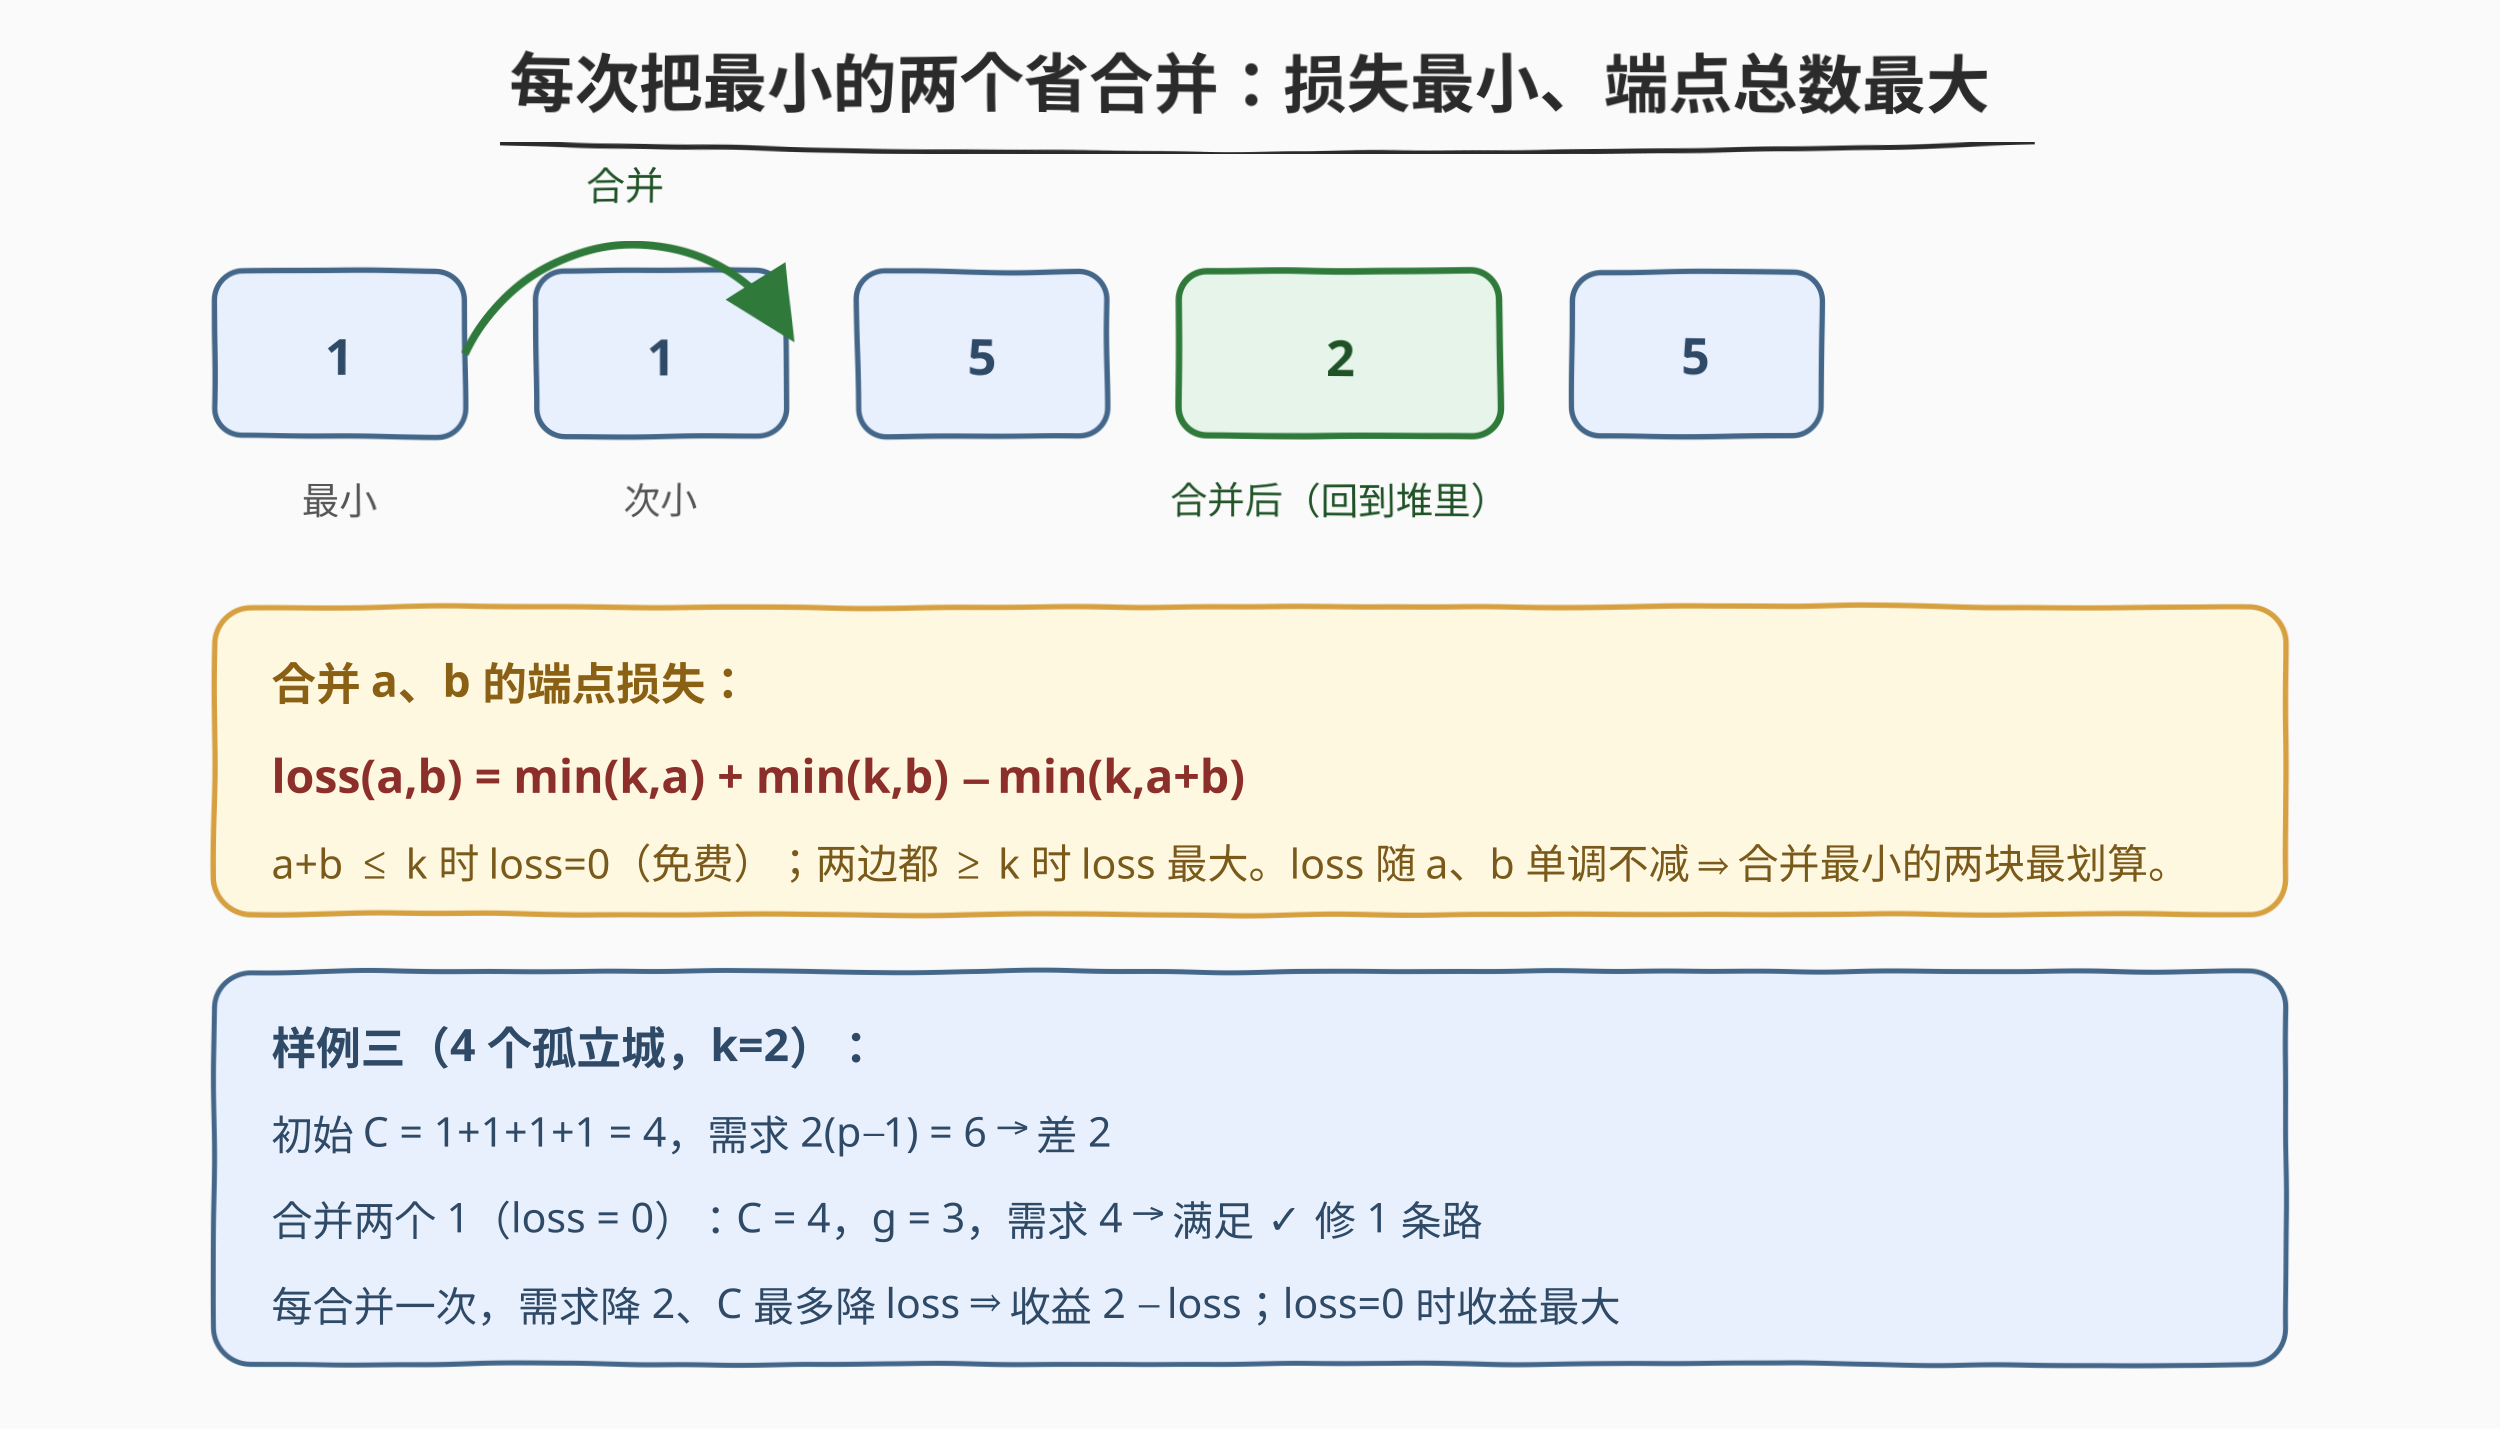
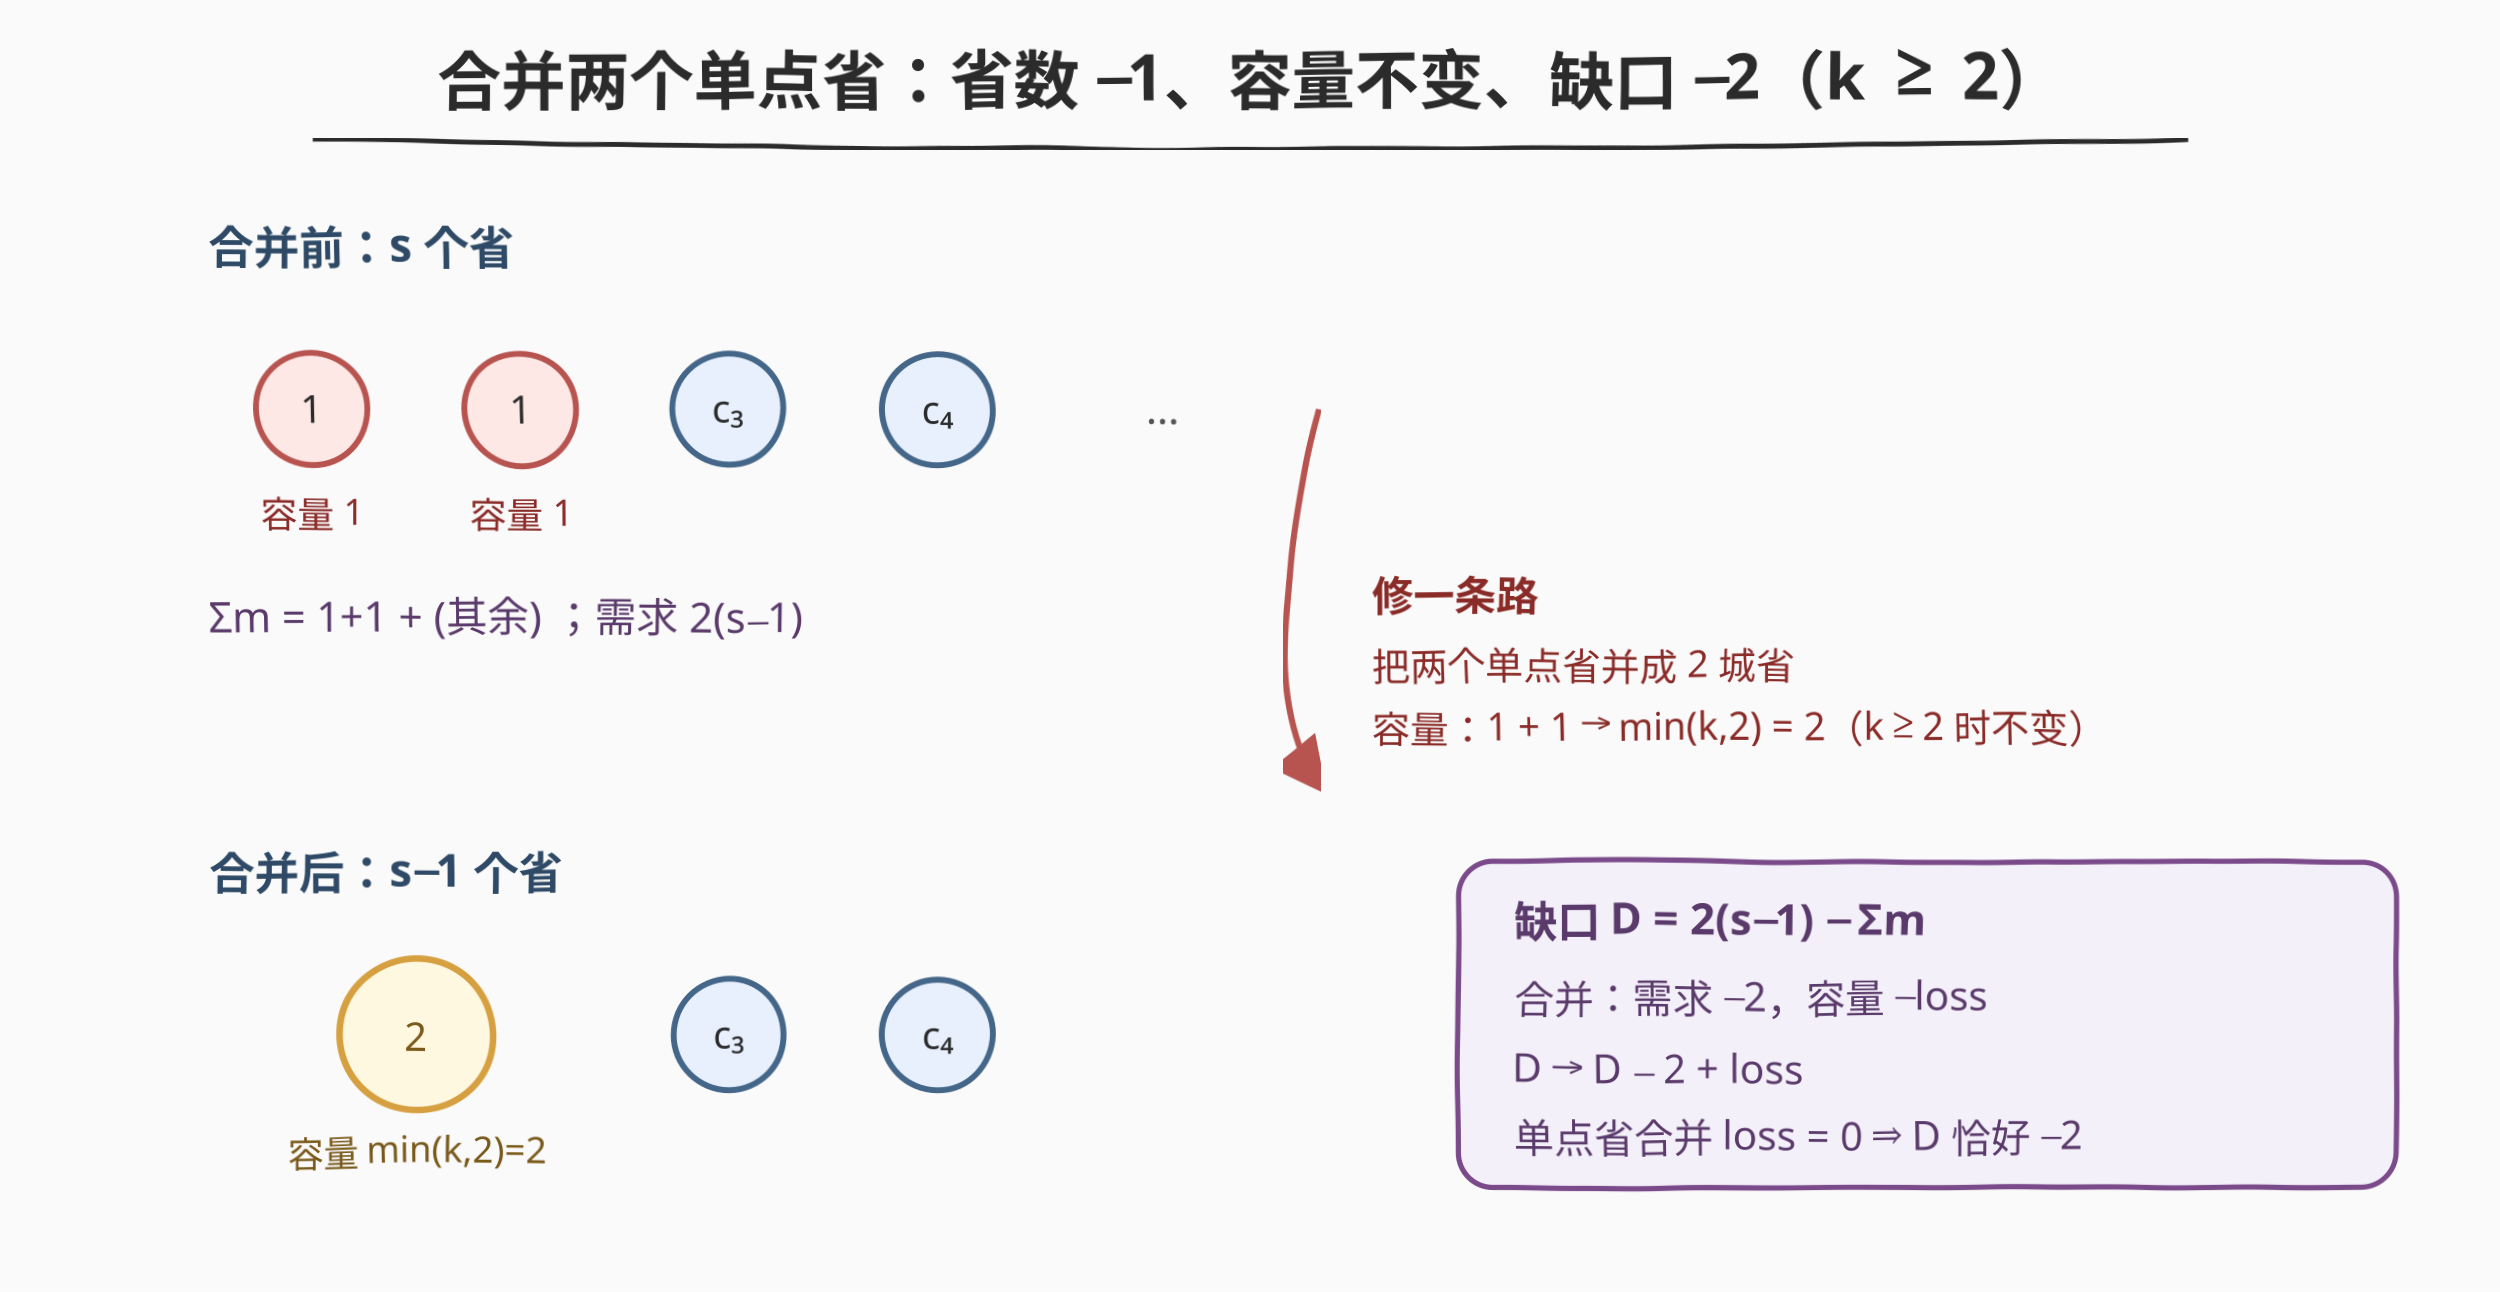
- <svg xmlns="http://www.w3.org/2000/svg" width="700" height="400" viewBox="0 0 700 400" font-family="'Comic Sans MS','Marker Felt','Segoe UI','Kaiti SC',楷体,cursive">
+ <svg xmlns="http://www.w3.org/2000/svg" width="720" height="372" viewBox="0 0 720 372" font-family="'Comic Sans MS','Marker Felt','Segoe UI','Kaiti SC',楷体,cursive">
  <defs>
    <filter id="rough2" x="-4%" y="-4%" width="108%" height="108%">
-       <feTurbulence type="fractalNoise" baseFrequency="0.022" numOctaves="2" seed="97" />
-       <feDisplacementMap in="SourceGraphic" scale="1.5" />
+       <feTurbulence type="fractalNoise" baseFrequency="0.022" numOctaves="2" seed="11" />
+       <feDisplacementMap in="SourceGraphic" scale="1.6" />
    </filter>
-     <marker id="mg" markerWidth="9" markerHeight="9" refX="7" refY="4.5" orient="auto">
-       <path d="M0,0 L9,4.5 L0,9 z" fill="#2f7a3a" />
+     <marker id="arr73d" markerWidth="9" markerHeight="9" refX="7" refY="4.5" orient="auto">
+       <path d="M0,0 L9,4.5 L0,9 z" fill="#b85450" />
    </marker>
  </defs>
-   <rect width="700" height="400" fill="#fafafa" />
-   <text x="350" y="30" text-anchor="middle" font-size="18" font-weight="bold" fill="#2b2b2b" filter="url(#rough2)">每次把最小的两个省合并：损失最小、端点总数最大</text>
-   <path d="M 140 40 Q 350 46 570 40" stroke="#2b2b2b" stroke-width="1.4" fill="none" filter="url(#rough2)" />
+   <rect width="720" height="372" fill="#fafafa" />
+   <text x="360" y="30" text-anchor="middle" font-size="18.5" font-weight="bold" fill="#2b2b2b" filter="url(#rough2)">合并两个单点省：省数 −1、容量不变、缺口 −2（k ≥ 2）</text>
+   <path d="M 90 40 Q 360 46 630 40" stroke="#2b2b2b" stroke-width="1.4" fill="none" filter="url(#rough2)" />
+   <text x="60" y="76" font-size="13" font-weight="bold" fill="#2f4a66" filter="url(#rough2)">合并前：s 个省</text>
  <g filter="url(#rough2)">
-     <rect x="60" y="76" width="70" height="46" rx="8" fill="#e8f0fe" stroke="#446688" stroke-width="1.5" />
-     <text x="95" y="105" text-anchor="middle" font-size="14" font-weight="bold" fill="#2f4a66">1</text>
-     <rect x="150" y="76" width="70" height="46" rx="8" fill="#e8f0fe" stroke="#446688" stroke-width="1.5" />
-     <text x="185" y="105" text-anchor="middle" font-size="14" font-weight="bold" fill="#2f4a66">1</text>
-     <rect x="240" y="76" width="70" height="46" rx="8" fill="#e8f0fe" stroke="#446688" stroke-width="1.5" />
-     <text x="275" y="105" text-anchor="middle" font-size="14" font-weight="bold" fill="#2f4a66">5</text>
+     <circle cx="90" cy="118" r="16" fill="#fde8e6" stroke="#b85450" stroke-width="1.7" />
+     <circle cx="150" cy="118" r="16" fill="#fde8e6" stroke="#b85450" stroke-width="1.7" />
+     <circle cx="210" cy="118" r="16" fill="#e8f0fe" stroke="#446688" stroke-width="1.7" />
+     <circle cx="270" cy="118" r="16" fill="#e8f0fe" stroke="#446688" stroke-width="1.7" />
  </g>
-   <text x="95" y="144" text-anchor="middle" font-size="10.5" fill="#555" filter="url(#rough2)">最小</text>
-   <text x="185" y="144" text-anchor="middle" font-size="10.5" fill="#555" filter="url(#rough2)">次小</text>
-   <g filter="url(#rough2)" stroke="#2f7a3a" stroke-width="2.2" fill="none">
-     <path d="M 130 99 C 150 60 200 60 220 92" marker-end="url(#mg)" />
+   <g font-size="11" text-anchor="middle" fill="#2b2b2b" filter="url(#rough2)">
+     <text x="90" y="122">1</text>
+     <text x="150" y="122">1</text>
+     <text x="210" y="122">c₃</text>
+     <text x="270" y="122">c₄</text>
  </g>
-   <text x="175" y="56" text-anchor="middle" font-size="11" fill="#1f5226" filter="url(#rough2)">合并</text>
+   <text x="90" y="152" font-size="10.5" text-anchor="middle" fill="#8a2b28" filter="url(#rough2)">容量 1</text>
+   <text x="150" y="152" font-size="10.5" text-anchor="middle" fill="#8a2b28" filter="url(#rough2)">容量 1</text>
+   <text x="330" y="122" font-size="12" fill="#555" filter="url(#rough2)">…</text>
+   <text x="60" y="182" font-size="12" fill="#5a3a6a" filter="url(#rough2)">Σm = 1+1 + (其余) ；需求 2(s−1)</text>
+   <path d="M 380 118 Q 360 200 380 226" stroke="#b85450" stroke-width="1.8" fill="none" marker-end="url(#arr73d)" filter="url(#rough2)" />
+   <text x="395" y="176" font-size="12" font-weight="bold" fill="#8a2b28" filter="url(#rough2)">修一条路</text>
+   <text x="395" y="196" font-size="11" fill="#8a2b28" filter="url(#rough2)">把两个单点省并成 2 城省</text>
+   <text x="395" y="214" font-size="11" fill="#8a2b28" filter="url(#rough2)">容量：1 + 1 → min(k,2) = 2（k≥2 时不变）</text>
+   <text x="60" y="256" font-size="13" font-weight="bold" fill="#2f4a66" filter="url(#rough2)">合并后：s−1 个省</text>
  <g filter="url(#rough2)">
-     <rect x="330" y="76" width="90" height="46" rx="8" fill="#e6f4ea" stroke="#2f7a3a" stroke-width="1.8" />
-     <text x="375" y="105" text-anchor="middle" font-size="14" font-weight="bold" fill="#1f5226">2</text>
-     <rect x="440" y="76" width="70" height="46" rx="8" fill="#e8f0fe" stroke="#446688" stroke-width="1.5" />
-     <text x="475" y="105" text-anchor="middle" font-size="14" font-weight="bold" fill="#2f4a66">5</text>
+     <circle cx="120" cy="298" r="22" fill="#fff8e1" stroke="#d6a040" stroke-width="1.9" />
+     <circle cx="210" cy="298" r="16" fill="#e8f0fe" stroke="#446688" stroke-width="1.7" />
+     <circle cx="270" cy="298" r="16" fill="#e8f0fe" stroke="#446688" stroke-width="1.7" />
  </g>
-   <text x="375" y="144" text-anchor="middle" font-size="10.5" fill="#1f5226" filter="url(#rough2)">合并后（回到堆里）</text>
-   <rect x="60" y="170" width="580" height="86" rx="10" fill="#fff8e1" stroke="#d6a040" stroke-width="1.5" filter="url(#rough2)" />
-   <text x="76" y="196" font-size="12.5" font-weight="bold" fill="#8a6015">合并 a、b 的端点损失：</text>
-   <text x="76" y="222" font-size="13" font-weight="bold" fill="#8c2f2b">loss(a,b) = min(k,a) + min(k,b) − min(k,a+b)</text>
-   <text x="76" y="246" font-size="11.5" fill="#7a5a1b">a+b ≤ k 时 loss=0（免费）；两边都 ≥ k 时 loss 最大。loss 随 a、b 单调不减 ⇒ 合并最小的两块最划算。</text>
-   <rect x="60" y="272" width="580" height="110" rx="10" fill="#e8f0fe" stroke="#446688" stroke-width="1.4" filter="url(#rough2)" />
-   <text x="76" y="298" font-size="12.5" font-weight="bold" fill="#2f4a66">样例三（4 个孤立城，k=2）：</text>
-   <text x="76" y="322" font-size="11.5" fill="#2f4a66">初始 C = 1+1+1+1 = 4，需求 2(p−1) = 6 → 差 2</text>
-   <text x="76" y="346" font-size="11.5" fill="#2f4a66">合并两个 1（loss = 0）：C = 4，g = 3，需求 4 → 满足 ✓ 修 1 条路</text>
-   <text x="76" y="370" font-size="11.5" fill="#2f4a66">每合并一次，需求降 2、C 最多降 loss ⇒ 收益 2 − loss；loss=0 时收益最大</text>
+   <text x="120" y="303" font-size="11.5" text-anchor="middle" fill="#7a5a1b" filter="url(#rough2)">2</text>
+   <g font-size="11" text-anchor="middle" fill="#2b2b2b" filter="url(#rough2)">
+     <text x="210" y="302">c₃</text>
+     <text x="270" y="302">c₄</text>
+   </g>
+   <text x="120" y="336" font-size="10.5" text-anchor="middle" fill="#7a5a1b" filter="url(#rough2)">容量 min(k,2)=2</text>
+   <rect x="420" y="248" width="270" height="94" rx="10" fill="#f4f0fa" stroke="#7a4a8a" stroke-width="1.5" filter="url(#rough2)" />
+   <text x="436" y="270" font-size="12.5" font-weight="bold" fill="#5a3a6a" filter="url(#rough2)">缺口 D = 2(s−1) − Σm</text>
+   <text x="436" y="292" font-size="11.5" fill="#5a3a6a" filter="url(#rough2)">合并：需求 −2，容量 −loss</text>
+   <text x="436" y="312" font-size="11.5" fill="#5a3a6a" filter="url(#rough2)">D → D − 2 + loss</text>
+   <text x="436" y="332" font-size="11.5" fill="#5a3a6a" filter="url(#rough2)">单点省合并 loss = 0 ⇒ D 恰好 −2</text>
</svg>
